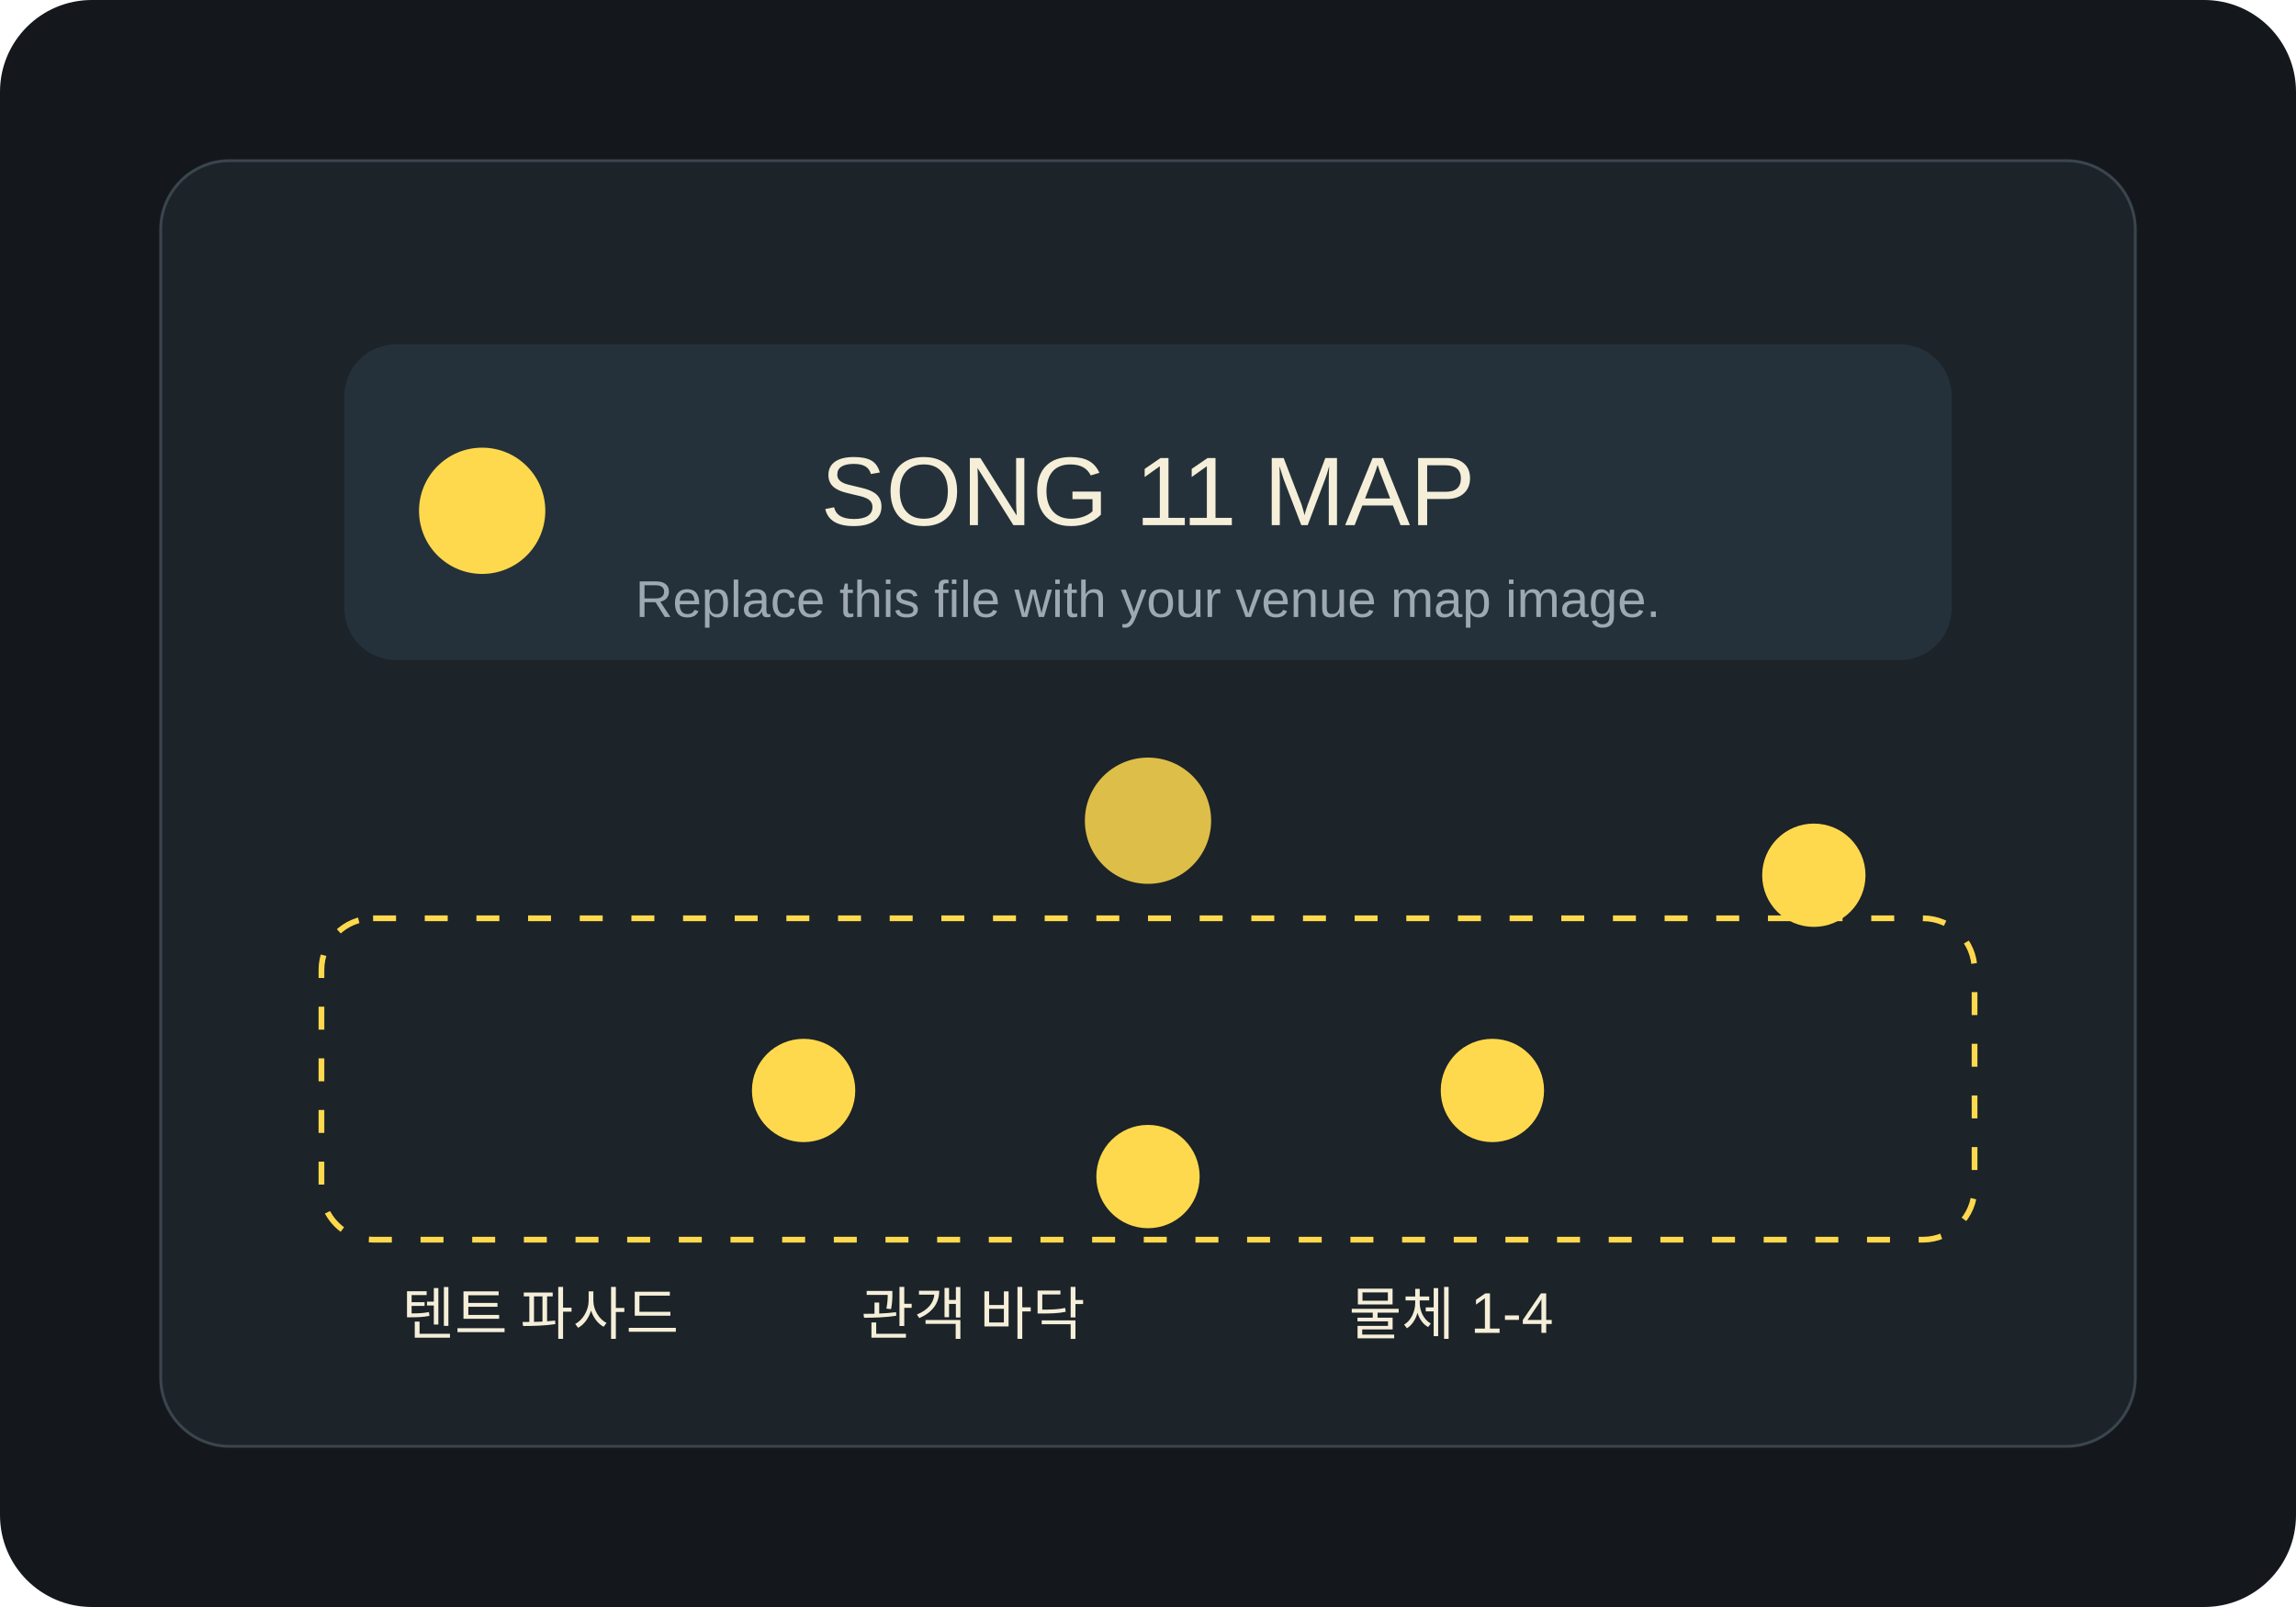
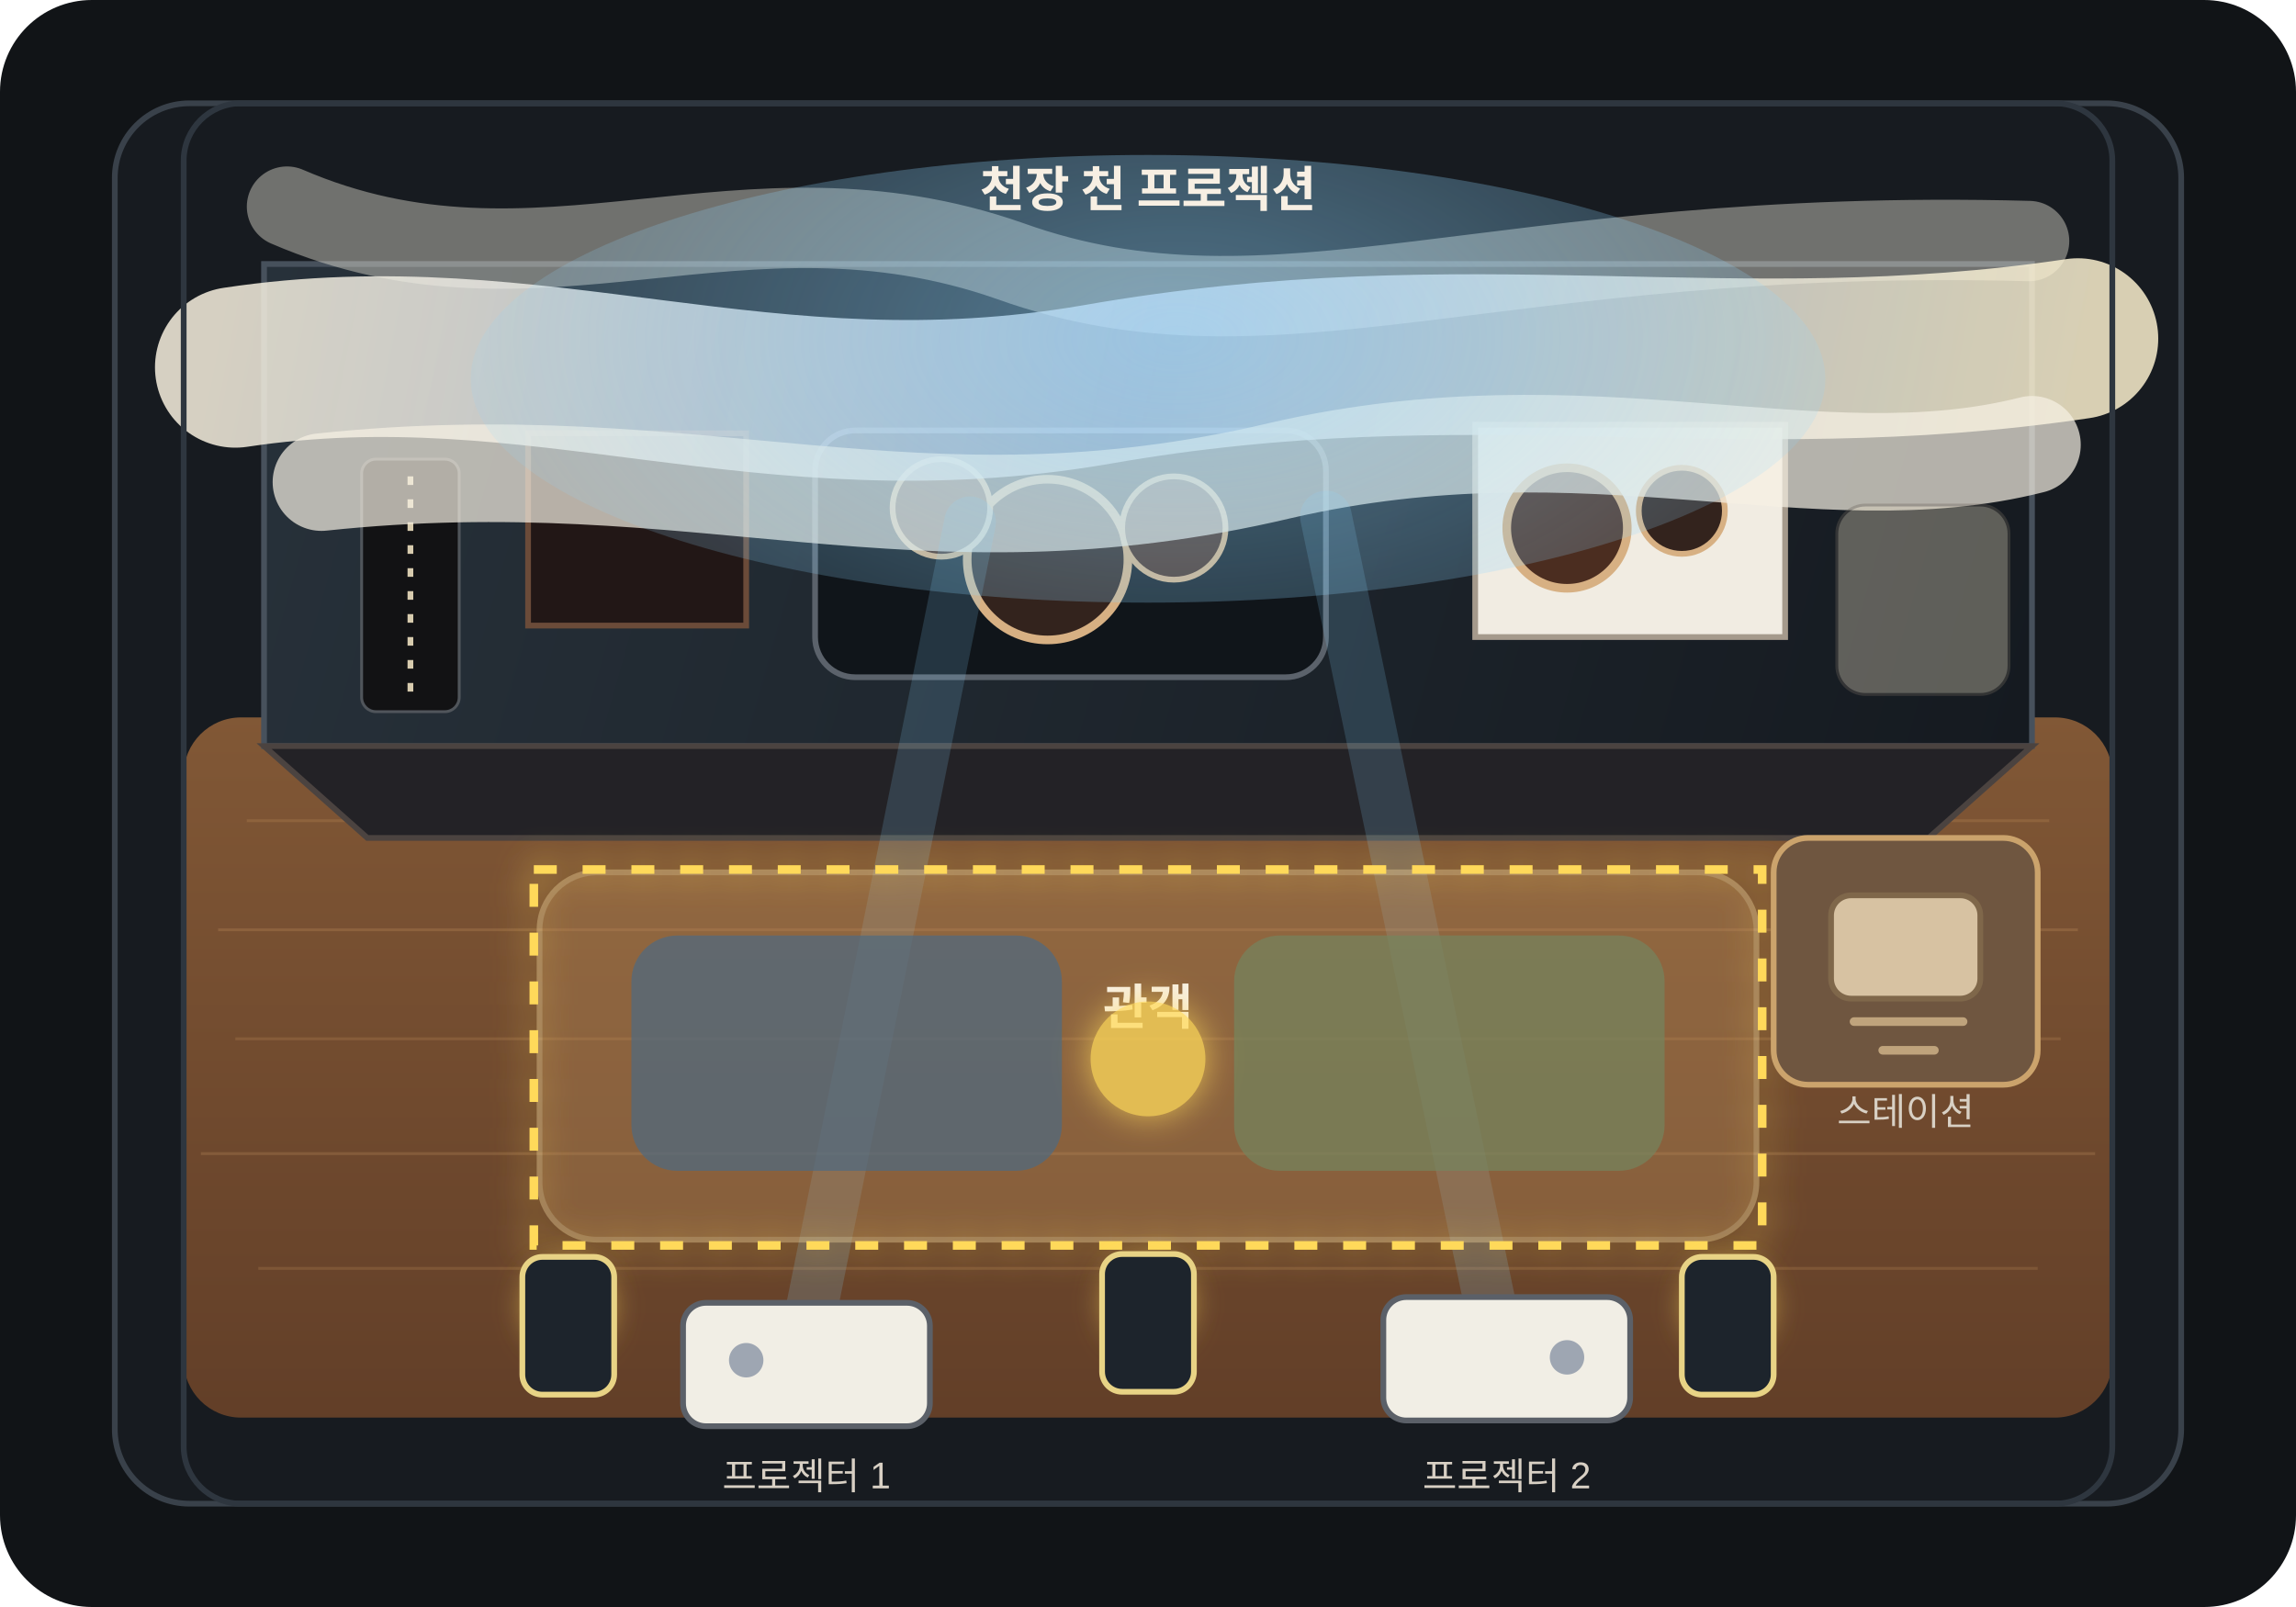
<svg xmlns="http://www.w3.org/2000/svg" viewBox="0 0 800 560" fill="none">
-   <rect width="800" height="560" rx="32" fill="#14181C" />
-   <rect x="56" y="56" width="688" height="448" rx="24" fill="#1C2329" stroke="#3B454E" />
-   <rect x="120" y="120" width="560" height="110" rx="18" fill="#25313A" />
-   <text x="400" y="183" text-anchor="middle" fill="#F5EFD9" font-size="34" font-family="Arial">SONG 11 MAP</text>
-   <text x="400" y="215" text-anchor="middle" fill="#9DA8B3" font-size="18" font-family="Arial">Replace this file with your venue map image.</text>
-   <circle cx="168" cy="178" r="22" fill="#FFD94D">
-     <animate attributeName="opacity" values="1;0.35;1" dur="1.8s" repeatCount="indefinite" />
+   <defs>
+     <linearGradient id="wood" x1="0" y1="140" x2="0" y2="560" gradientUnits="userSpaceOnUse">
+       <stop stop-color="#8F633C" />
+       <stop offset="1" stop-color="#5A3824" />
+     </linearGradient>
+     <linearGradient id="stage" x1="92" y1="84" x2="708" y2="258" gradientUnits="userSpaceOnUse">
+       <stop stop-color="#27313A" />
+       <stop offset="1" stop-color="#151A20" />
+     </linearGradient>
+     <linearGradient id="fabric" x1="86" y1="54" x2="714" y2="176" gradientUnits="userSpaceOnUse">
+       <stop stop-color="#F8F1DF" stop-opacity="0.96" />
+       <stop offset="0.5" stop-color="#DDEAFF" stop-opacity="0.82" />
+       <stop offset="1" stop-color="#FFF4D2" stop-opacity="0.94" />
+     </linearGradient>
+     <radialGradient id="beamGlow" cx="0" cy="0" r="1" gradientUnits="userSpaceOnUse" gradientTransform="translate(410 118) rotate(90) scale(190 350)">
+       <stop stop-color="#8FD6FF" stop-opacity="0.48" />
+       <stop offset="1" stop-color="#8FD6FF" stop-opacity="0" />
+     </radialGradient>
+     <filter id="softGlow" x="-40%" y="-40%" width="180%" height="180%">
+       <feGaussianBlur stdDeviation="6" result="blur" />
+       <feMerge>
+         <feMergeNode in="blur" />
+         <feMergeNode in="SourceGraphic" />
+       </feMerge>
+     </filter>
+     <style>
+       .label { font-family: Arial, sans-serif; font-size: 17px; font-weight: 700; fill: #F7EFE3; }
+       .small { font-family: Arial, sans-serif; font-size: 13px; fill: #D8D0C4; }
+       .tiny { font-family: Arial, sans-serif; font-size: 11px; fill: #EFE6D8; }
+       .zone { stroke: #FFD95A; stroke-width: 3; stroke-dasharray: 8 9; filter: url(#softGlow); }
+       .candidate { fill: #FFD95A; }
+     </style>
+   </defs>
+   <rect width="800" height="560" rx="32" fill="#111417" />
+   <rect x="40" y="36" width="720" height="488" rx="26" fill="#171B20" stroke="#39414A" stroke-width="2" />
+   <rect x="64" y="250" width="672" height="244" rx="20" fill="url(#wood)" />
+   <g opacity="0.22">
+     <path d="M86 286H714" stroke="#C9975D" />
+     <path d="M76 324H724" stroke="#D2A06A" />
+     <path d="M82 362H718" stroke="#C9975D" />
+     <path d="M70 402H730" stroke="#D2A06A" />
+     <path d="M90 442H710" stroke="#C9975D" />
+   </g>
+   <path d="M92 92H708V260H92V92Z" fill="url(#stage)" stroke="#47515C" stroke-width="2" />
+   <path d="M92 260H708L672 292H128L92 260Z" fill="#232226" stroke="#4B4340" stroke-width="2" />
+   <rect x="284" y="150" width="178" height="86" rx="14" fill="#10151A" stroke="#5B626B" stroke-width="2" />
+   <circle cx="365" cy="195" r="28" fill="#33231D" stroke="#D7B083" stroke-width="3" />
+   <circle cx="409" cy="184" r="18" fill="#4B2D20" stroke="#D7B083" stroke-width="2" />
+   <circle cx="328" cy="177" r="17" fill="#4B2D20" stroke="#D7B083" stroke-width="2" />
+   <path d="M514 148H622V222H514V148Z" fill="#F1ECE2" stroke="#A59A8C" stroke-width="2" />
+   <circle cx="546" cy="184" r="21" fill="#4B2D20" stroke="#D7B083" stroke-width="3" />
+   <circle cx="586" cy="178" r="15" fill="#33231D" stroke="#D7B083" stroke-width="2" />
+   <path d="M184 151H260V218H184V151Z" fill="#221716" stroke="#6B4B39" stroke-width="2" />
+   <rect x="126" y="160" width="34" height="88" rx="5" fill="#121214" stroke="#50555B" />
+   <path d="M143 166V242" stroke="#D7CBAE" stroke-width="2" stroke-dasharray="3 5" />
+   <path d="M100 72C188 110 258 58 352 91C444 124 521 79 707 84" stroke="#EBE7DA" stroke-width="28" stroke-linecap="round" opacity="0.42" />
+   <path d="M82 128C188 112 266 154 382 134C513 111 603 136 724 118" stroke="url(#fabric)" stroke-width="56" stroke-linecap="round" opacity="0.88" />
+   <path d="M112 168C244 154 319 194 446 164C554 139 633 174 708 155" stroke="#F7F1E4" stroke-width="34" stroke-linecap="round" opacity="0.7" />
+   <ellipse cx="400" cy="132" rx="236" ry="78" fill="url(#beamGlow)" />
+   <text x="400" y="72" text-anchor="middle" class="label">천장 천 프로젝션</text>
+   <path d="M280 470L338 182" stroke="#8BD7FF" stroke-width="18" stroke-linecap="round" opacity="0.17" />
+   <path d="M522 468L462 180" stroke="#8BD7FF" stroke-width="18" stroke-linecap="round" opacity="0.17" />
+   <rect x="238" y="454" width="86" height="43" rx="8" fill="#F1EEE5" stroke="#5B6068" stroke-width="2" />
+   <circle cx="260" cy="474" r="6" fill="#9EA6B2" />
+   <rect x="482" y="452" width="86" height="43" rx="8" fill="#F1EEE5" stroke="#5B6068" stroke-width="2" />
+   <circle cx="546" cy="473" r="6" fill="#9EA6B2" />
+   <text x="281" y="519" text-anchor="middle" class="small">프로젝터 1</text>
+   <text x="525" y="519" text-anchor="middle" class="small">프로젝터 2</text>
+   <rect x="188" y="304" width="424" height="128" rx="20" fill="#B68A57" opacity="0.38" stroke="#ECD3A2" stroke-width="2" />
+   <rect x="220" y="326" width="150" height="82" rx="16" fill="#4D6A82" opacity="0.7" />
+   <rect x="430" y="326" width="150" height="82" rx="16" fill="#74845E" opacity="0.7" />
+   <path class="zone" d="M186 303H614V434H186V303Z" fill="none" />
+   <text x="400" y="357" text-anchor="middle" class="label">관객</text>
+   <g filter="url(#softGlow)">
+     <circle class="candidate" cx="198" cy="455" r="13" />
+     <circle class="candidate" cx="602" cy="455" r="13" />
+     <circle class="candidate" cx="400" cy="454" r="13" />
+   </g>
+   <rect x="182" y="438" width="32" height="48" rx="7" fill="#1D242C" stroke="#E8D385" stroke-width="2" />
+   <rect x="586" y="438" width="32" height="48" rx="7" fill="#1D242C" stroke="#E8D385" stroke-width="2" />
+   <rect x="384" y="437" width="32" height="48" rx="7" fill="#1D242C" stroke="#E8D385" stroke-width="2" />
+   <rect x="618" y="292" width="92" height="86" rx="12" fill="#6F5640" stroke="#CBA36C" stroke-width="2" />
+   <rect x="638" y="312" width="52" height="36" rx="7" fill="#D7C2A2" stroke="#7F674A" stroke-width="2" />
+   <path d="M646 356H684" stroke="#BFA37C" stroke-width="3" stroke-linecap="round" />
+   <path d="M656 366H674" stroke="#BFA37C" stroke-width="3" stroke-linecap="round" />
+   <text x="664" y="392" text-anchor="middle" class="small">스테이션</text>
+   <rect x="640" y="176" width="60" height="66" rx="10" fill="#E9DCC4" opacity="0.35" stroke="#6A6258" />
+   <circle cx="400" cy="369" r="20" fill="#FFD95A" opacity="0.75" filter="url(#softGlow)">
+     <animate attributeName="opacity" values="0.8;0.28;0.8" dur="2.4s" repeatCount="indefinite" />
  </circle>
-   <circle cx="632" cy="305" r="18" fill="#FFD94D" />
-   <circle cx="280" cy="380" r="18" fill="#FFD94D" />
-   <circle cx="400" cy="410" r="18" fill="#FFD94D" />
-   <circle cx="520" cy="380" r="18" fill="#FFD94D">
-     <animate attributeName="opacity" values="1;0.35;1" dur="1.8s" repeatCount="indefinite" />
-   </circle>
-   <circle cx="400" cy="286" r="22" fill="#FFD94D" opacity="0.85" />
-   <text x="140" y="465" fill="#F5EFD9" font-size="20" font-family="Arial">텐트 파사드</text>
-   <text x="300" y="465" fill="#F5EFD9" font-size="20" font-family="Arial">관객 바닥</text>
-   <text x="470" y="465" fill="#F5EFD9" font-size="20" font-family="Arial">물체 1-4</text>
-   <rect x="112" y="320" width="576" height="112" rx="18" stroke="#FFD94D" stroke-width="2" stroke-dasharray="8 10" />
+   <rect x="64" y="36" width="672" height="488" rx="20" stroke="#2E363F" stroke-width="2" />
</svg>
